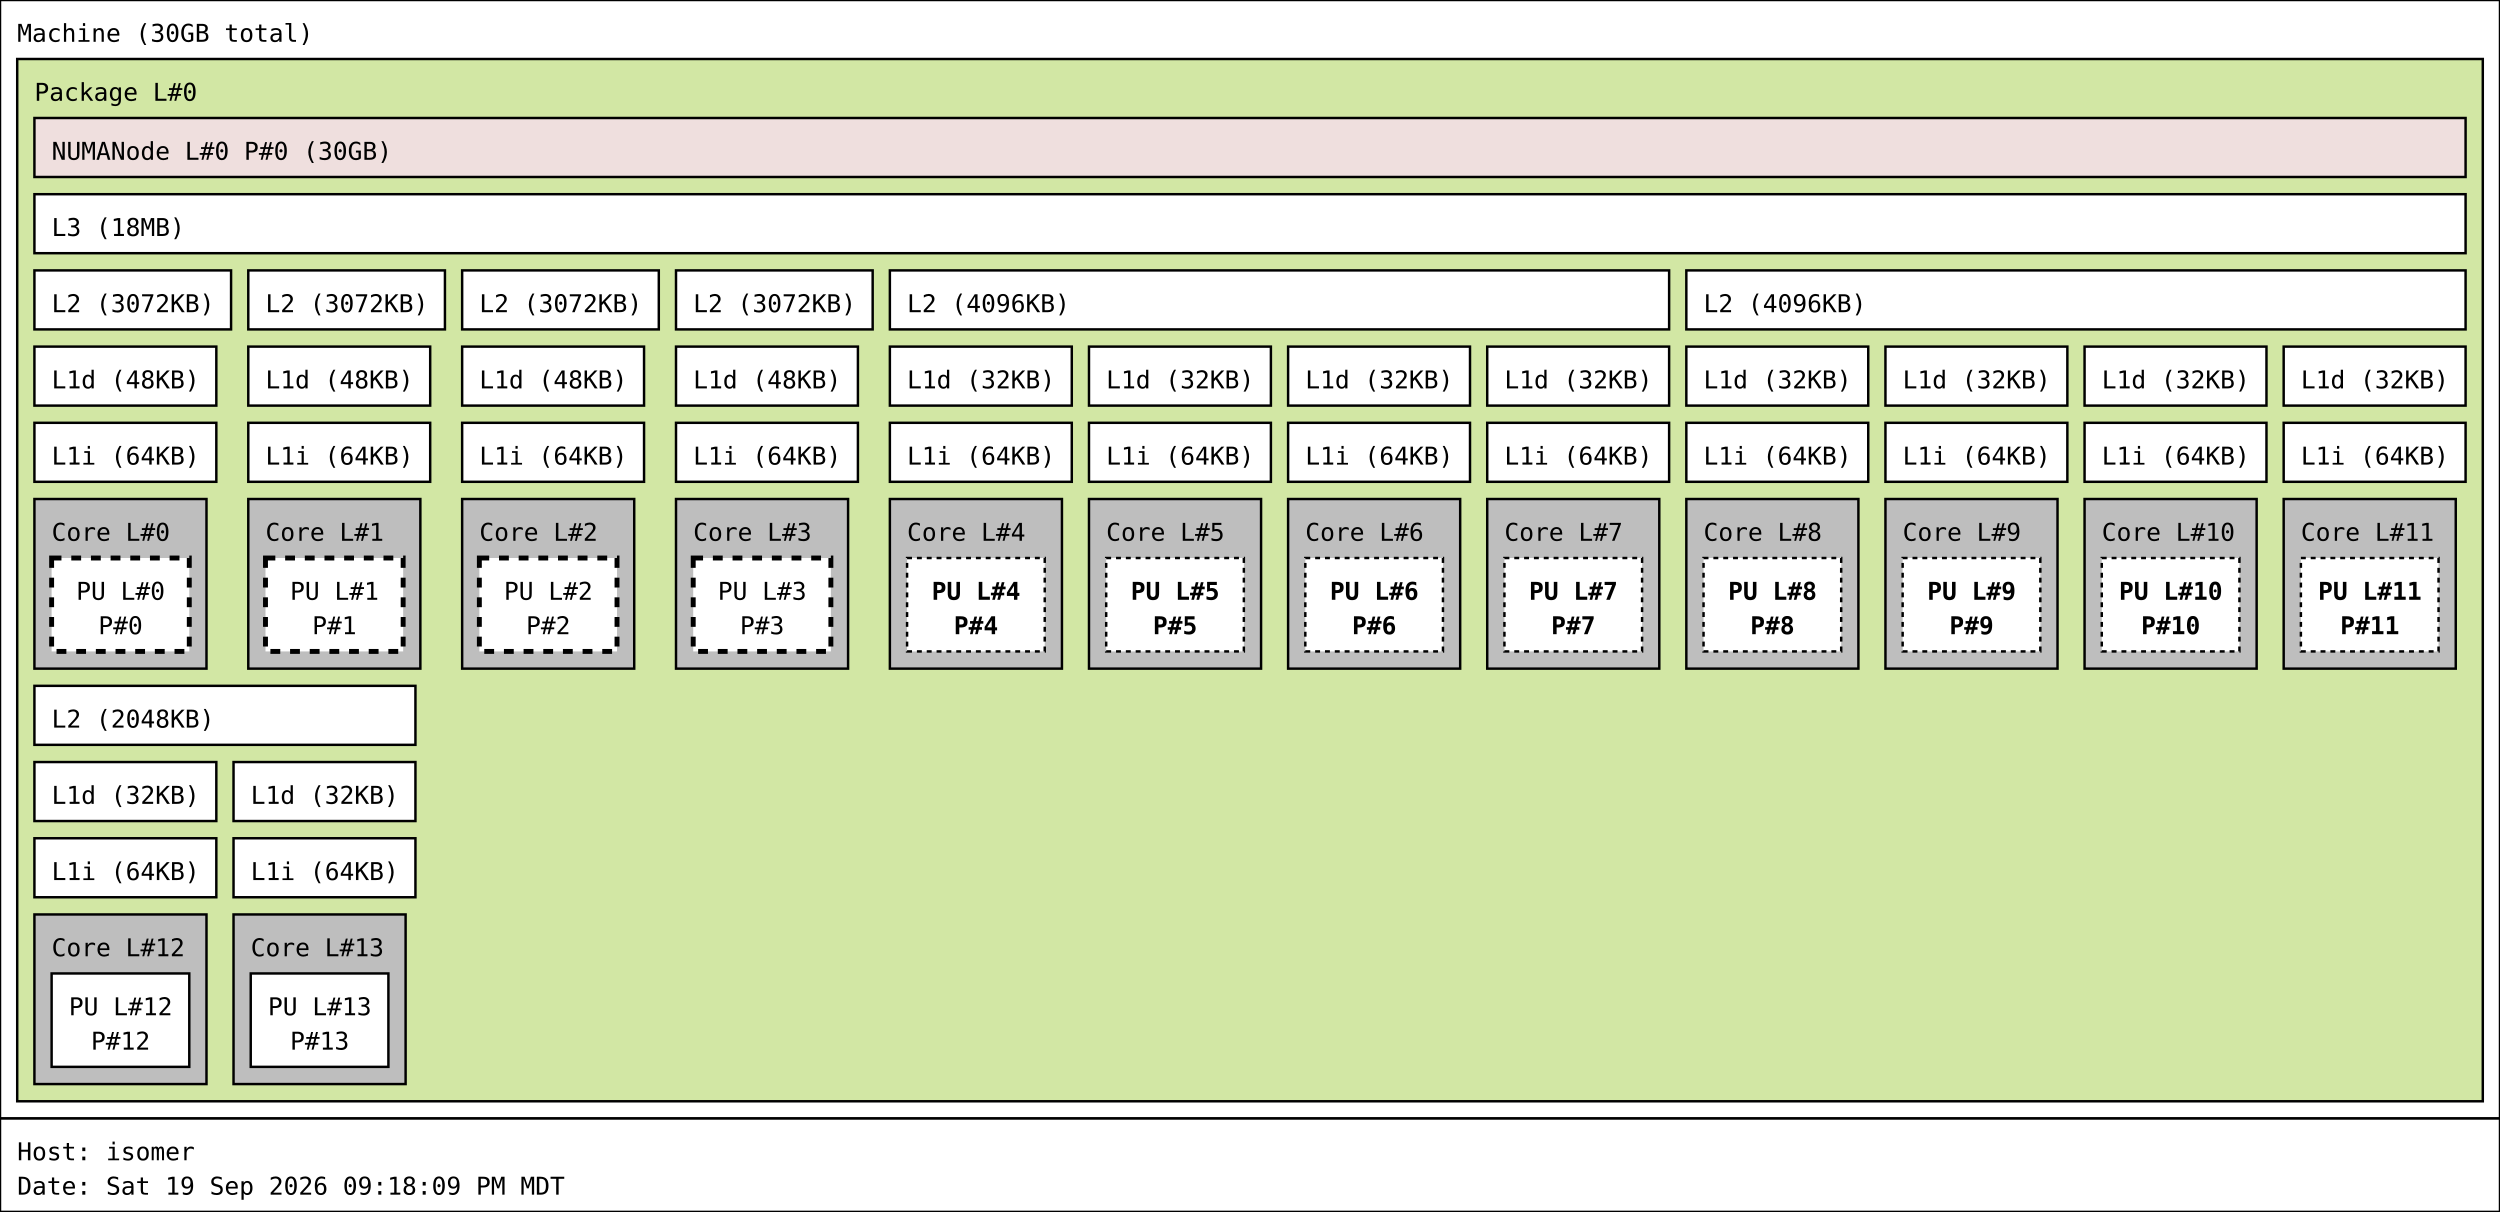
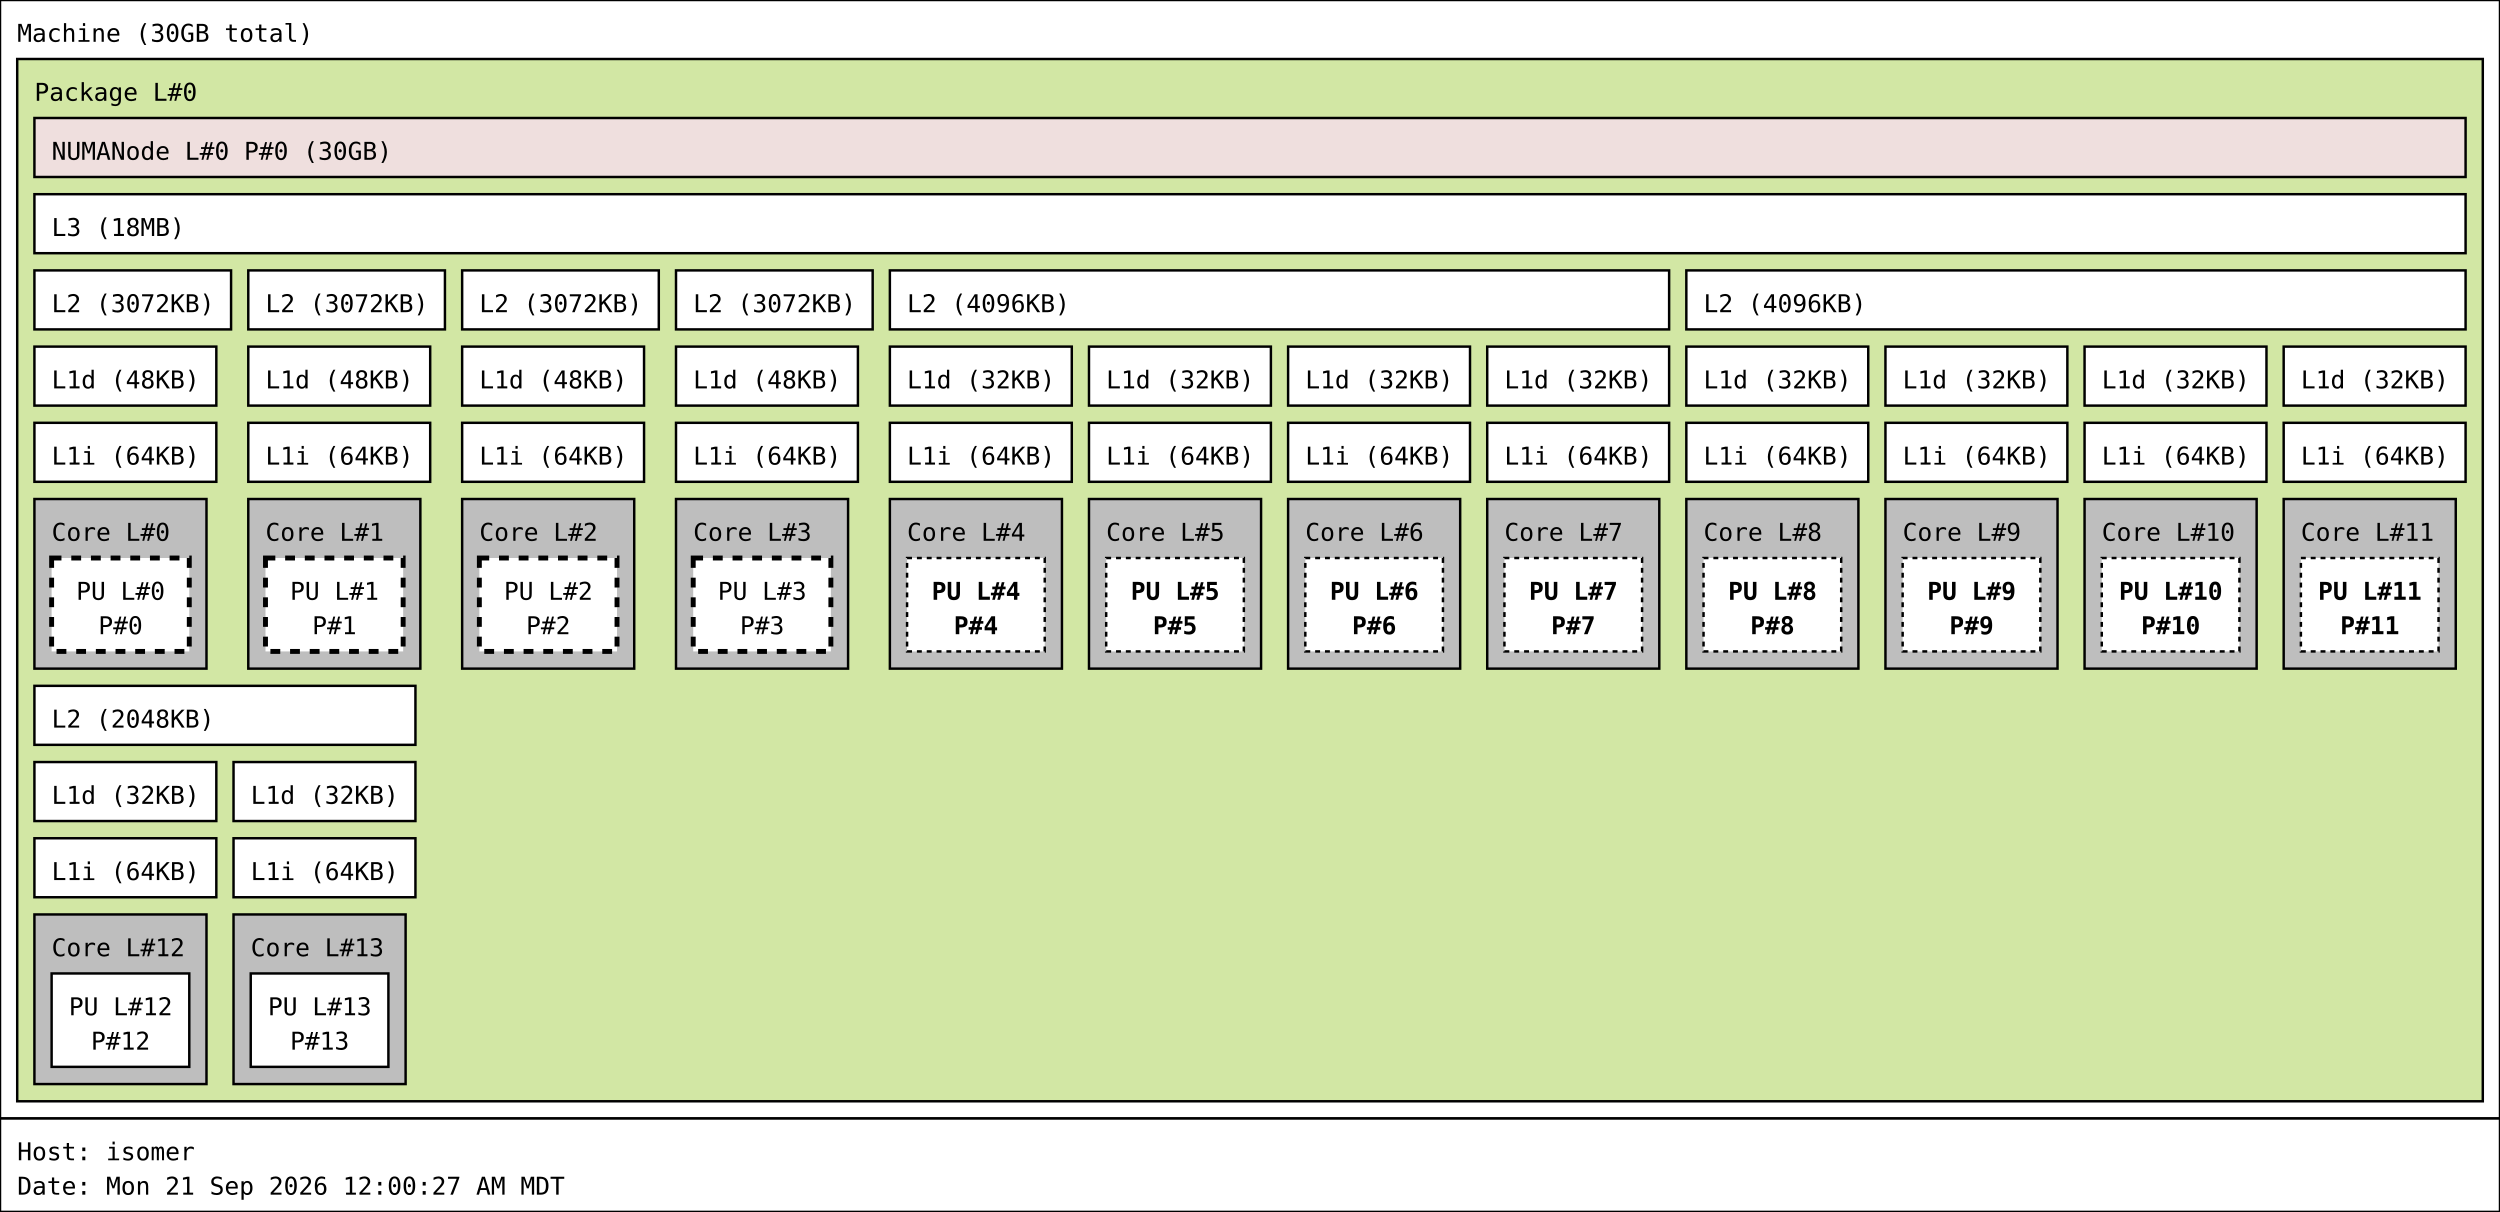
<svg xmlns="http://www.w3.org/2000/svg" width="1017px" height="493px" viewBox="0 0 1017px 493px" version="1.1">
  <rect id="Machine_0_rect" class="Machine" x="0" y="0" width="1017" height="455" fill="rgb(255,255,255)" stroke="rgb(0,0,0)" stroke-width="1" />
  <text id="Machine_0_text" class="Machine" font-family="Monospace" x="7" y="17" fill="rgb(0,0,0)" font-size="10px">Machine (30GB total)</text>
  <rect id="Package_0_rect" class="Package" x="7" y="24" width="1003" height="424" fill="rgb(210,231,164)" stroke="rgb(0,0,0)" stroke-width="1" />
  <text id="Package_0_text" class="Package" font-family="Monospace" x="14" y="41" fill="rgb(0,0,0)" font-size="10px">Package L#0</text>
  <rect id="L3_0_rect" class="L3" x="14" y="79" width="989" height="24" fill="rgb(255,255,255)" stroke="rgb(0,0,0)" stroke-width="1" />
  <text id="L3_0_text" class="L3" font-family="Monospace" x="21" y="96" fill="rgb(0,0,0)" font-size="10px">L3 (18MB)</text>
  <rect id="L2_0_rect" class="L2" x="14" y="110" width="80" height="24" fill="rgb(255,255,255)" stroke="rgb(0,0,0)" stroke-width="1" />
  <text id="L2_0_text" class="L2" font-family="Monospace" x="21" y="127" fill="rgb(0,0,0)" font-size="10px">L2 (3072KB)</text>
  <rect id="L1d_0_rect" class="L1d" x="14" y="141" width="74" height="24" fill="rgb(255,255,255)" stroke="rgb(0,0,0)" stroke-width="1" />
  <text id="L1d_0_text" class="L1d" font-family="Monospace" x="21" y="158" fill="rgb(0,0,0)" font-size="10px">L1d (48KB)</text>
  <rect id="L1i_0_rect" class="L1i" x="14" y="172" width="74" height="24" fill="rgb(255,255,255)" stroke="rgb(0,0,0)" stroke-width="1" />
  <text id="L1i_0_text" class="L1i" font-family="Monospace" x="21" y="189" fill="rgb(0,0,0)" font-size="10px">L1i (64KB)</text>
  <rect id="Core_0_rect" class="Core" x="14" y="203" width="70" height="69" fill="rgb(190,190,190)" stroke="rgb(0,0,0)" stroke-width="1" />
  <text id="Core_0_text" class="Core" font-family="Monospace" x="21" y="220" fill="rgb(0,0,0)" font-size="10px">Core L#0</text>
  <rect id="PU_0_rect" class="PU" x="21" y="227" width="56" height="38" fill="rgb(255,255,255)" stroke="rgb(0,0,0)" stroke-width="2" stroke-dasharray="4" />
  <text id="PU_0_text" class="PU" font-family="Monospace" x="31" y="244" fill="rgb(0,0,0)" font-size="10px">PU L#0</text>
  <text id="PU_0_text_1" class="PU" font-family="Monospace" x="40" y="258" fill="rgb(0,0,0)" font-size="10px">P#0</text>
  <rect id="L2_1_rect" class="L2" x="101" y="110" width="80" height="24" fill="rgb(255,255,255)" stroke="rgb(0,0,0)" stroke-width="1" />
  <text id="L2_1_text" class="L2" font-family="Monospace" x="108" y="127" fill="rgb(0,0,0)" font-size="10px">L2 (3072KB)</text>
  <rect id="L1d_1_rect" class="L1d" x="101" y="141" width="74" height="24" fill="rgb(255,255,255)" stroke="rgb(0,0,0)" stroke-width="1" />
  <text id="L1d_1_text" class="L1d" font-family="Monospace" x="108" y="158" fill="rgb(0,0,0)" font-size="10px">L1d (48KB)</text>
  <rect id="L1i_1_rect" class="L1i" x="101" y="172" width="74" height="24" fill="rgb(255,255,255)" stroke="rgb(0,0,0)" stroke-width="1" />
  <text id="L1i_1_text" class="L1i" font-family="Monospace" x="108" y="189" fill="rgb(0,0,0)" font-size="10px">L1i (64KB)</text>
  <rect id="Core_1_rect" class="Core" x="101" y="203" width="70" height="69" fill="rgb(190,190,190)" stroke="rgb(0,0,0)" stroke-width="1" />
  <text id="Core_1_text" class="Core" font-family="Monospace" x="108" y="220" fill="rgb(0,0,0)" font-size="10px">Core L#1</text>
  <rect id="PU_1_rect" class="PU" x="108" y="227" width="56" height="38" fill="rgb(255,255,255)" stroke="rgb(0,0,0)" stroke-width="2" stroke-dasharray="4" />
  <text id="PU_1_text" class="PU" font-family="Monospace" x="118" y="244" fill="rgb(0,0,0)" font-size="10px">PU L#1</text>
  <text id="PU_1_text_1" class="PU" font-family="Monospace" x="127" y="258" fill="rgb(0,0,0)" font-size="10px">P#1</text>
  <rect id="L2_2_rect" class="L2" x="188" y="110" width="80" height="24" fill="rgb(255,255,255)" stroke="rgb(0,0,0)" stroke-width="1" />
  <text id="L2_2_text" class="L2" font-family="Monospace" x="195" y="127" fill="rgb(0,0,0)" font-size="10px">L2 (3072KB)</text>
  <rect id="L1d_2_rect" class="L1d" x="188" y="141" width="74" height="24" fill="rgb(255,255,255)" stroke="rgb(0,0,0)" stroke-width="1" />
  <text id="L1d_2_text" class="L1d" font-family="Monospace" x="195" y="158" fill="rgb(0,0,0)" font-size="10px">L1d (48KB)</text>
  <rect id="L1i_2_rect" class="L1i" x="188" y="172" width="74" height="24" fill="rgb(255,255,255)" stroke="rgb(0,0,0)" stroke-width="1" />
  <text id="L1i_2_text" class="L1i" font-family="Monospace" x="195" y="189" fill="rgb(0,0,0)" font-size="10px">L1i (64KB)</text>
  <rect id="Core_2_rect" class="Core" x="188" y="203" width="70" height="69" fill="rgb(190,190,190)" stroke="rgb(0,0,0)" stroke-width="1" />
  <text id="Core_2_text" class="Core" font-family="Monospace" x="195" y="220" fill="rgb(0,0,0)" font-size="10px">Core L#2</text>
  <rect id="PU_2_rect" class="PU" x="195" y="227" width="56" height="38" fill="rgb(255,255,255)" stroke="rgb(0,0,0)" stroke-width="2" stroke-dasharray="4" />
  <text id="PU_2_text" class="PU" font-family="Monospace" x="205" y="244" fill="rgb(0,0,0)" font-size="10px">PU L#2</text>
  <text id="PU_2_text_1" class="PU" font-family="Monospace" x="214" y="258" fill="rgb(0,0,0)" font-size="10px">P#2</text>
  <rect id="L2_3_rect" class="L2" x="275" y="110" width="80" height="24" fill="rgb(255,255,255)" stroke="rgb(0,0,0)" stroke-width="1" />
  <text id="L2_3_text" class="L2" font-family="Monospace" x="282" y="127" fill="rgb(0,0,0)" font-size="10px">L2 (3072KB)</text>
  <rect id="L1d_3_rect" class="L1d" x="275" y="141" width="74" height="24" fill="rgb(255,255,255)" stroke="rgb(0,0,0)" stroke-width="1" />
  <text id="L1d_3_text" class="L1d" font-family="Monospace" x="282" y="158" fill="rgb(0,0,0)" font-size="10px">L1d (48KB)</text>
  <rect id="L1i_3_rect" class="L1i" x="275" y="172" width="74" height="24" fill="rgb(255,255,255)" stroke="rgb(0,0,0)" stroke-width="1" />
  <text id="L1i_3_text" class="L1i" font-family="Monospace" x="282" y="189" fill="rgb(0,0,0)" font-size="10px">L1i (64KB)</text>
  <rect id="Core_3_rect" class="Core" x="275" y="203" width="70" height="69" fill="rgb(190,190,190)" stroke="rgb(0,0,0)" stroke-width="1" />
  <text id="Core_3_text" class="Core" font-family="Monospace" x="282" y="220" fill="rgb(0,0,0)" font-size="10px">Core L#3</text>
  <rect id="PU_3_rect" class="PU" x="282" y="227" width="56" height="38" fill="rgb(255,255,255)" stroke="rgb(0,0,0)" stroke-width="2" stroke-dasharray="4" />
  <text id="PU_3_text" class="PU" font-family="Monospace" x="292" y="244" fill="rgb(0,0,0)" font-size="10px">PU L#3</text>
  <text id="PU_3_text_1" class="PU" font-family="Monospace" x="301" y="258" fill="rgb(0,0,0)" font-size="10px">P#3</text>
  <rect id="L2_4_rect" class="L2" x="362" y="110" width="317" height="24" fill="rgb(255,255,255)" stroke="rgb(0,0,0)" stroke-width="1" />
  <text id="L2_4_text" class="L2" font-family="Monospace" x="369" y="127" fill="rgb(0,0,0)" font-size="10px">L2 (4096KB)</text>
  <rect id="L1d_4_rect" class="L1d" x="362" y="141" width="74" height="24" fill="rgb(255,255,255)" stroke="rgb(0,0,0)" stroke-width="1" />
  <text id="L1d_4_text" class="L1d" font-family="Monospace" x="369" y="158" fill="rgb(0,0,0)" font-size="10px">L1d (32KB)</text>
  <rect id="L1i_4_rect" class="L1i" x="362" y="172" width="74" height="24" fill="rgb(255,255,255)" stroke="rgb(0,0,0)" stroke-width="1" />
  <text id="L1i_4_text" class="L1i" font-family="Monospace" x="369" y="189" fill="rgb(0,0,0)" font-size="10px">L1i (64KB)</text>
  <rect id="Core_4_rect" class="Core" x="362" y="203" width="70" height="69" fill="rgb(190,190,190)" stroke="rgb(0,0,0)" stroke-width="1" />
  <text id="Core_4_text" class="Core" font-family="Monospace" x="369" y="220" fill="rgb(0,0,0)" font-size="10px">Core L#4</text>
  <rect id="PU_4_rect" class="PU" x="369" y="227" width="56" height="38" fill="rgb(255,255,255)" stroke="rgb(0,0,0)" stroke-width="1" stroke-dasharray="2" />
  <text id="PU_4_text" class="PU" font-family="Monospace" font-weight="bold" x="379" y="244" fill="rgb(0,0,0)" font-size="10px">PU L#4</text>
  <text id="PU_4_text_1" class="PU" font-family="Monospace" font-weight="bold" x="388" y="258" fill="rgb(0,0,0)" font-size="10px">P#4</text>
  <rect id="L1d_5_rect" class="L1d" x="443" y="141" width="74" height="24" fill="rgb(255,255,255)" stroke="rgb(0,0,0)" stroke-width="1" />
  <text id="L1d_5_text" class="L1d" font-family="Monospace" x="450" y="158" fill="rgb(0,0,0)" font-size="10px">L1d (32KB)</text>
  <rect id="L1i_5_rect" class="L1i" x="443" y="172" width="74" height="24" fill="rgb(255,255,255)" stroke="rgb(0,0,0)" stroke-width="1" />
  <text id="L1i_5_text" class="L1i" font-family="Monospace" x="450" y="189" fill="rgb(0,0,0)" font-size="10px">L1i (64KB)</text>
  <rect id="Core_5_rect" class="Core" x="443" y="203" width="70" height="69" fill="rgb(190,190,190)" stroke="rgb(0,0,0)" stroke-width="1" />
  <text id="Core_5_text" class="Core" font-family="Monospace" x="450" y="220" fill="rgb(0,0,0)" font-size="10px">Core L#5</text>
  <rect id="PU_5_rect" class="PU" x="450" y="227" width="56" height="38" fill="rgb(255,255,255)" stroke="rgb(0,0,0)" stroke-width="1" stroke-dasharray="2" />
  <text id="PU_5_text" class="PU" font-family="Monospace" font-weight="bold" x="460" y="244" fill="rgb(0,0,0)" font-size="10px">PU L#5</text>
  <text id="PU_5_text_1" class="PU" font-family="Monospace" font-weight="bold" x="469" y="258" fill="rgb(0,0,0)" font-size="10px">P#5</text>
  <rect id="L1d_6_rect" class="L1d" x="524" y="141" width="74" height="24" fill="rgb(255,255,255)" stroke="rgb(0,0,0)" stroke-width="1" />
  <text id="L1d_6_text" class="L1d" font-family="Monospace" x="531" y="158" fill="rgb(0,0,0)" font-size="10px">L1d (32KB)</text>
  <rect id="L1i_6_rect" class="L1i" x="524" y="172" width="74" height="24" fill="rgb(255,255,255)" stroke="rgb(0,0,0)" stroke-width="1" />
  <text id="L1i_6_text" class="L1i" font-family="Monospace" x="531" y="189" fill="rgb(0,0,0)" font-size="10px">L1i (64KB)</text>
  <rect id="Core_6_rect" class="Core" x="524" y="203" width="70" height="69" fill="rgb(190,190,190)" stroke="rgb(0,0,0)" stroke-width="1" />
  <text id="Core_6_text" class="Core" font-family="Monospace" x="531" y="220" fill="rgb(0,0,0)" font-size="10px">Core L#6</text>
  <rect id="PU_6_rect" class="PU" x="531" y="227" width="56" height="38" fill="rgb(255,255,255)" stroke="rgb(0,0,0)" stroke-width="1" stroke-dasharray="2" />
  <text id="PU_6_text" class="PU" font-family="Monospace" font-weight="bold" x="541" y="244" fill="rgb(0,0,0)" font-size="10px">PU L#6</text>
  <text id="PU_6_text_1" class="PU" font-family="Monospace" font-weight="bold" x="550" y="258" fill="rgb(0,0,0)" font-size="10px">P#6</text>
  <rect id="L1d_7_rect" class="L1d" x="605" y="141" width="74" height="24" fill="rgb(255,255,255)" stroke="rgb(0,0,0)" stroke-width="1" />
  <text id="L1d_7_text" class="L1d" font-family="Monospace" x="612" y="158" fill="rgb(0,0,0)" font-size="10px">L1d (32KB)</text>
  <rect id="L1i_7_rect" class="L1i" x="605" y="172" width="74" height="24" fill="rgb(255,255,255)" stroke="rgb(0,0,0)" stroke-width="1" />
  <text id="L1i_7_text" class="L1i" font-family="Monospace" x="612" y="189" fill="rgb(0,0,0)" font-size="10px">L1i (64KB)</text>
  <rect id="Core_7_rect" class="Core" x="605" y="203" width="70" height="69" fill="rgb(190,190,190)" stroke="rgb(0,0,0)" stroke-width="1" />
  <text id="Core_7_text" class="Core" font-family="Monospace" x="612" y="220" fill="rgb(0,0,0)" font-size="10px">Core L#7</text>
  <rect id="PU_7_rect" class="PU" x="612" y="227" width="56" height="38" fill="rgb(255,255,255)" stroke="rgb(0,0,0)" stroke-width="1" stroke-dasharray="2" />
  <text id="PU_7_text" class="PU" font-family="Monospace" font-weight="bold" x="622" y="244" fill="rgb(0,0,0)" font-size="10px">PU L#7</text>
  <text id="PU_7_text_1" class="PU" font-family="Monospace" font-weight="bold" x="631" y="258" fill="rgb(0,0,0)" font-size="10px">P#7</text>
  <rect id="L2_5_rect" class="L2" x="686" y="110" width="317" height="24" fill="rgb(255,255,255)" stroke="rgb(0,0,0)" stroke-width="1" />
  <text id="L2_5_text" class="L2" font-family="Monospace" x="693" y="127" fill="rgb(0,0,0)" font-size="10px">L2 (4096KB)</text>
  <rect id="L1d_8_rect" class="L1d" x="686" y="141" width="74" height="24" fill="rgb(255,255,255)" stroke="rgb(0,0,0)" stroke-width="1" />
  <text id="L1d_8_text" class="L1d" font-family="Monospace" x="693" y="158" fill="rgb(0,0,0)" font-size="10px">L1d (32KB)</text>
  <rect id="L1i_8_rect" class="L1i" x="686" y="172" width="74" height="24" fill="rgb(255,255,255)" stroke="rgb(0,0,0)" stroke-width="1" />
  <text id="L1i_8_text" class="L1i" font-family="Monospace" x="693" y="189" fill="rgb(0,0,0)" font-size="10px">L1i (64KB)</text>
  <rect id="Core_8_rect" class="Core" x="686" y="203" width="70" height="69" fill="rgb(190,190,190)" stroke="rgb(0,0,0)" stroke-width="1" />
  <text id="Core_8_text" class="Core" font-family="Monospace" x="693" y="220" fill="rgb(0,0,0)" font-size="10px">Core L#8</text>
  <rect id="PU_8_rect" class="PU" x="693" y="227" width="56" height="38" fill="rgb(255,255,255)" stroke="rgb(0,0,0)" stroke-width="1" stroke-dasharray="2" />
  <text id="PU_8_text" class="PU" font-family="Monospace" font-weight="bold" x="703" y="244" fill="rgb(0,0,0)" font-size="10px">PU L#8</text>
  <text id="PU_8_text_1" class="PU" font-family="Monospace" font-weight="bold" x="712" y="258" fill="rgb(0,0,0)" font-size="10px">P#8</text>
  <rect id="L1d_9_rect" class="L1d" x="767" y="141" width="74" height="24" fill="rgb(255,255,255)" stroke="rgb(0,0,0)" stroke-width="1" />
  <text id="L1d_9_text" class="L1d" font-family="Monospace" x="774" y="158" fill="rgb(0,0,0)" font-size="10px">L1d (32KB)</text>
  <rect id="L1i_9_rect" class="L1i" x="767" y="172" width="74" height="24" fill="rgb(255,255,255)" stroke="rgb(0,0,0)" stroke-width="1" />
  <text id="L1i_9_text" class="L1i" font-family="Monospace" x="774" y="189" fill="rgb(0,0,0)" font-size="10px">L1i (64KB)</text>
  <rect id="Core_9_rect" class="Core" x="767" y="203" width="70" height="69" fill="rgb(190,190,190)" stroke="rgb(0,0,0)" stroke-width="1" />
  <text id="Core_9_text" class="Core" font-family="Monospace" x="774" y="220" fill="rgb(0,0,0)" font-size="10px">Core L#9</text>
  <rect id="PU_9_rect" class="PU" x="774" y="227" width="56" height="38" fill="rgb(255,255,255)" stroke="rgb(0,0,0)" stroke-width="1" stroke-dasharray="2" />
  <text id="PU_9_text" class="PU" font-family="Monospace" font-weight="bold" x="784" y="244" fill="rgb(0,0,0)" font-size="10px">PU L#9</text>
  <text id="PU_9_text_1" class="PU" font-family="Monospace" font-weight="bold" x="793" y="258" fill="rgb(0,0,0)" font-size="10px">P#9</text>
  <rect id="L1d_10_rect" class="L1d" x="848" y="141" width="74" height="24" fill="rgb(255,255,255)" stroke="rgb(0,0,0)" stroke-width="1" />
  <text id="L1d_10_text" class="L1d" font-family="Monospace" x="855" y="158" fill="rgb(0,0,0)" font-size="10px">L1d (32KB)</text>
  <rect id="L1i_10_rect" class="L1i" x="848" y="172" width="74" height="24" fill="rgb(255,255,255)" stroke="rgb(0,0,0)" stroke-width="1" />
  <text id="L1i_10_text" class="L1i" font-family="Monospace" x="855" y="189" fill="rgb(0,0,0)" font-size="10px">L1i (64KB)</text>
  <rect id="Core_10_rect" class="Core" x="848" y="203" width="70" height="69" fill="rgb(190,190,190)" stroke="rgb(0,0,0)" stroke-width="1" />
  <text id="Core_10_text" class="Core" font-family="Monospace" x="855" y="220" fill="rgb(0,0,0)" font-size="10px">Core L#10</text>
  <rect id="PU_10_rect" class="PU" x="855" y="227" width="56" height="38" fill="rgb(255,255,255)" stroke="rgb(0,0,0)" stroke-width="1" stroke-dasharray="2" />
  <text id="PU_10_text" class="PU" font-family="Monospace" font-weight="bold" x="862" y="244" fill="rgb(0,0,0)" font-size="10px">PU L#10</text>
  <text id="PU_10_text_1" class="PU" font-family="Monospace" font-weight="bold" x="871" y="258" fill="rgb(0,0,0)" font-size="10px">P#10</text>
  <rect id="L1d_11_rect" class="L1d" x="929" y="141" width="74" height="24" fill="rgb(255,255,255)" stroke="rgb(0,0,0)" stroke-width="1" />
  <text id="L1d_11_text" class="L1d" font-family="Monospace" x="936" y="158" fill="rgb(0,0,0)" font-size="10px">L1d (32KB)</text>
  <rect id="L1i_11_rect" class="L1i" x="929" y="172" width="74" height="24" fill="rgb(255,255,255)" stroke="rgb(0,0,0)" stroke-width="1" />
  <text id="L1i_11_text" class="L1i" font-family="Monospace" x="936" y="189" fill="rgb(0,0,0)" font-size="10px">L1i (64KB)</text>
  <rect id="Core_11_rect" class="Core" x="929" y="203" width="70" height="69" fill="rgb(190,190,190)" stroke="rgb(0,0,0)" stroke-width="1" />
  <text id="Core_11_text" class="Core" font-family="Monospace" x="936" y="220" fill="rgb(0,0,0)" font-size="10px">Core L#11</text>
  <rect id="PU_11_rect" class="PU" x="936" y="227" width="56" height="38" fill="rgb(255,255,255)" stroke="rgb(0,0,0)" stroke-width="1" stroke-dasharray="2" />
  <text id="PU_11_text" class="PU" font-family="Monospace" font-weight="bold" x="943" y="244" fill="rgb(0,0,0)" font-size="10px">PU L#11</text>
  <text id="PU_11_text_1" class="PU" font-family="Monospace" font-weight="bold" x="952" y="258" fill="rgb(0,0,0)" font-size="10px">P#11</text>
  <rect id="L2_6_rect" class="L2" x="14" y="279" width="155" height="24" fill="rgb(255,255,255)" stroke="rgb(0,0,0)" stroke-width="1" />
  <text id="L2_6_text" class="L2" font-family="Monospace" x="21" y="296" fill="rgb(0,0,0)" font-size="10px">L2 (2048KB)</text>
  <rect id="L1d_12_rect" class="L1d" x="14" y="310" width="74" height="24" fill="rgb(255,255,255)" stroke="rgb(0,0,0)" stroke-width="1" />
  <text id="L1d_12_text" class="L1d" font-family="Monospace" x="21" y="327" fill="rgb(0,0,0)" font-size="10px">L1d (32KB)</text>
  <rect id="L1i_12_rect" class="L1i" x="14" y="341" width="74" height="24" fill="rgb(255,255,255)" stroke="rgb(0,0,0)" stroke-width="1" />
  <text id="L1i_12_text" class="L1i" font-family="Monospace" x="21" y="358" fill="rgb(0,0,0)" font-size="10px">L1i (64KB)</text>
  <rect id="Core_12_rect" class="Core" x="14" y="372" width="70" height="69" fill="rgb(190,190,190)" stroke="rgb(0,0,0)" stroke-width="1" />
  <text id="Core_12_text" class="Core" font-family="Monospace" x="21" y="389" fill="rgb(0,0,0)" font-size="10px">Core L#12</text>
  <rect id="PU_12_rect" class="PU" x="21" y="396" width="56" height="38" fill="rgb(255,255,255)" stroke="rgb(0,0,0)" stroke-width="1" />
  <text id="PU_12_text" class="PU" font-family="Monospace" x="28" y="413" fill="rgb(0,0,0)" font-size="10px">PU L#12</text>
  <text id="PU_12_text_1" class="PU" font-family="Monospace" x="37" y="427" fill="rgb(0,0,0)" font-size="10px">P#12</text>
  <rect id="L1d_13_rect" class="L1d" x="95" y="310" width="74" height="24" fill="rgb(255,255,255)" stroke="rgb(0,0,0)" stroke-width="1" />
  <text id="L1d_13_text" class="L1d" font-family="Monospace" x="102" y="327" fill="rgb(0,0,0)" font-size="10px">L1d (32KB)</text>
  <rect id="L1i_13_rect" class="L1i" x="95" y="341" width="74" height="24" fill="rgb(255,255,255)" stroke="rgb(0,0,0)" stroke-width="1" />
  <text id="L1i_13_text" class="L1i" font-family="Monospace" x="102" y="358" fill="rgb(0,0,0)" font-size="10px">L1i (64KB)</text>
  <rect id="Core_13_rect" class="Core" x="95" y="372" width="70" height="69" fill="rgb(190,190,190)" stroke="rgb(0,0,0)" stroke-width="1" />
  <text id="Core_13_text" class="Core" font-family="Monospace" x="102" y="389" fill="rgb(0,0,0)" font-size="10px">Core L#13</text>
  <rect id="PU_13_rect" class="PU" x="102" y="396" width="56" height="38" fill="rgb(255,255,255)" stroke="rgb(0,0,0)" stroke-width="1" />
  <text id="PU_13_text" class="PU" font-family="Monospace" x="109" y="413" fill="rgb(0,0,0)" font-size="10px">PU L#13</text>
  <text id="PU_13_text_1" class="PU" font-family="Monospace" x="118" y="427" fill="rgb(0,0,0)" font-size="10px">P#13</text>
  <rect id="NUMANode_0_rect" class="NUMANode" x="14" y="48" width="989" height="24" fill="rgb(239,223,222)" stroke="rgb(0,0,0)" stroke-width="1" />
  <text id="NUMANode_0_text" class="NUMANode" font-family="Monospace" x="21" y="65" fill="rgb(0,0,0)" font-size="10px">NUMANode L#0 P#0 (30GB)</text>
  <rect id="anon_rect" x="0" y="455" width="1017" height="38" fill="rgb(255,255,255)" stroke="rgb(0,0,0)" stroke-width="1" />
  <text id="anon_text" font-family="Monospace" x="7" y="472" fill="rgb(0,0,0)" font-size="10px">Host: isomer</text>
-   <text id="anon_text_1" font-family="Monospace" x="7" y="486" fill="rgb(0,0,0)" font-size="10px">Date: Sat 19 Sep 2026 09:18:09 PM MDT</text>
+   <text id="anon_text_1" font-family="Monospace" x="7" y="486" fill="rgb(0,0,0)" font-size="10px">Date: Mon 21 Sep 2026 12:00:27 AM MDT</text>
</svg>
